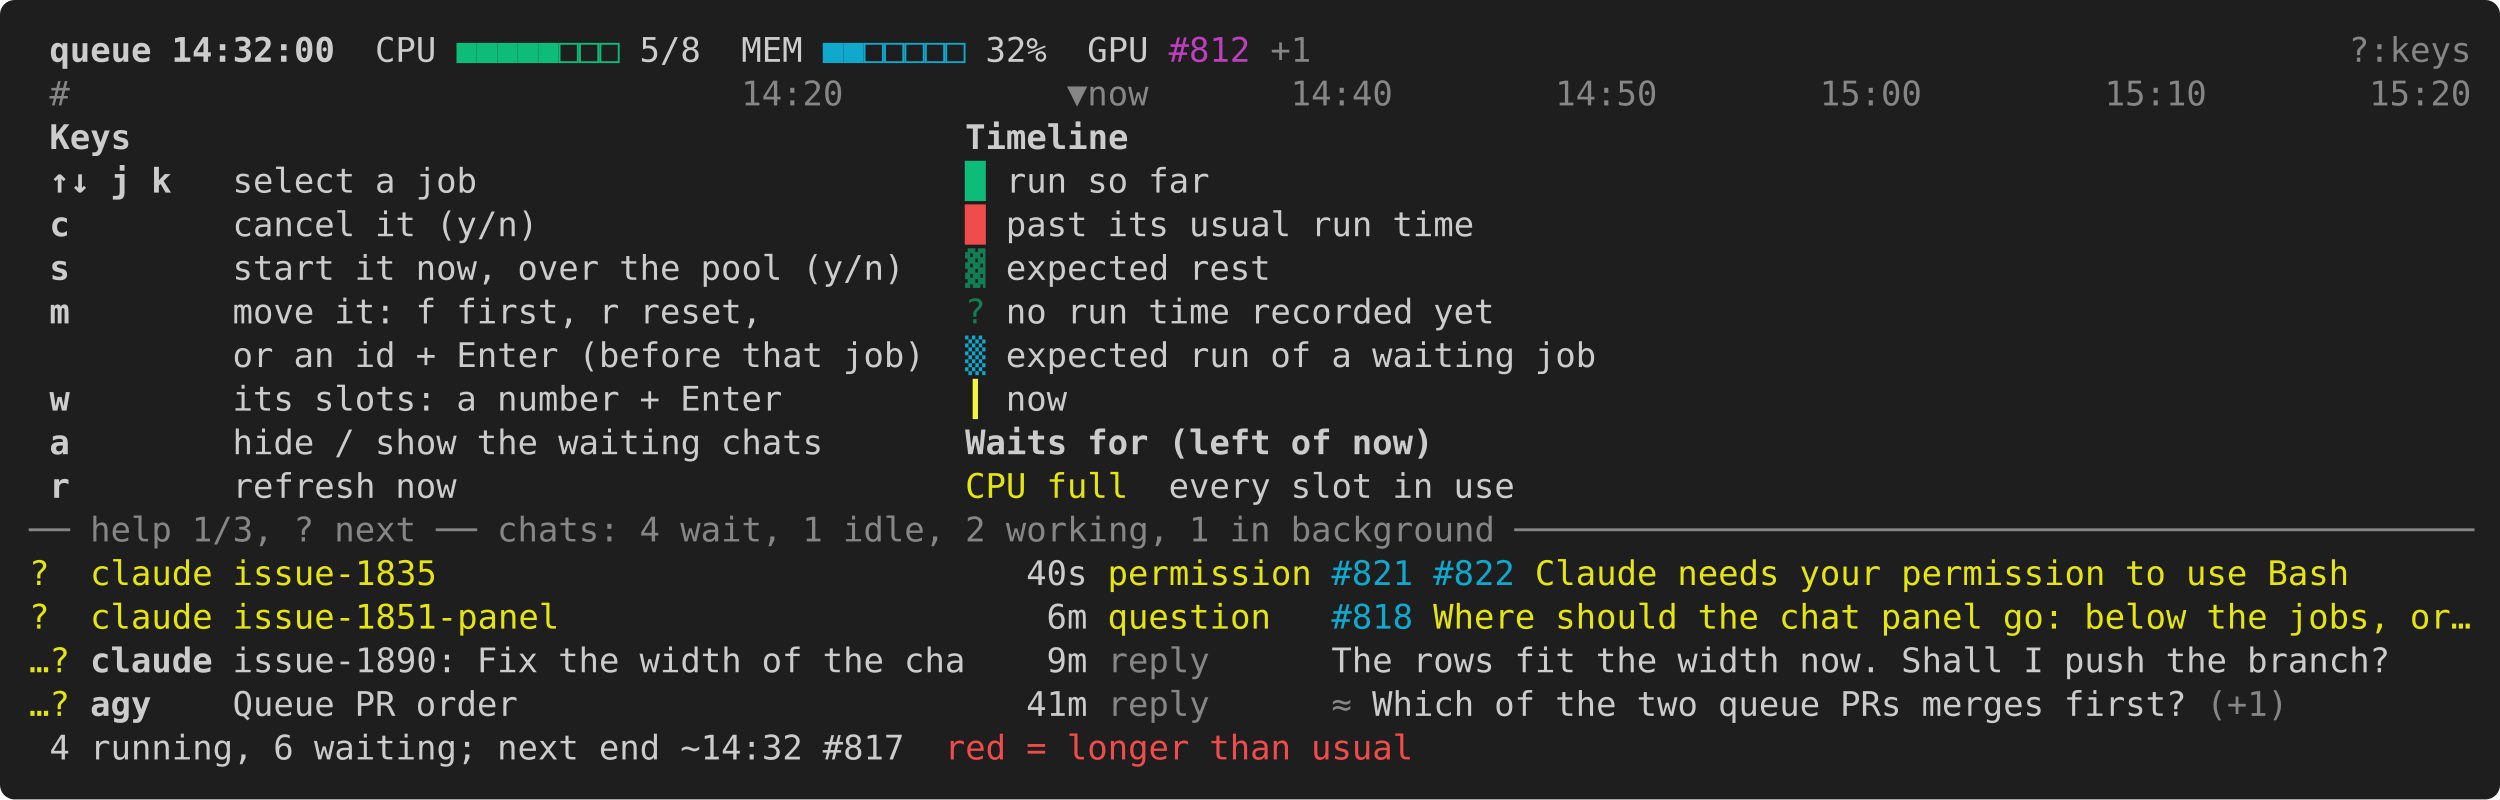
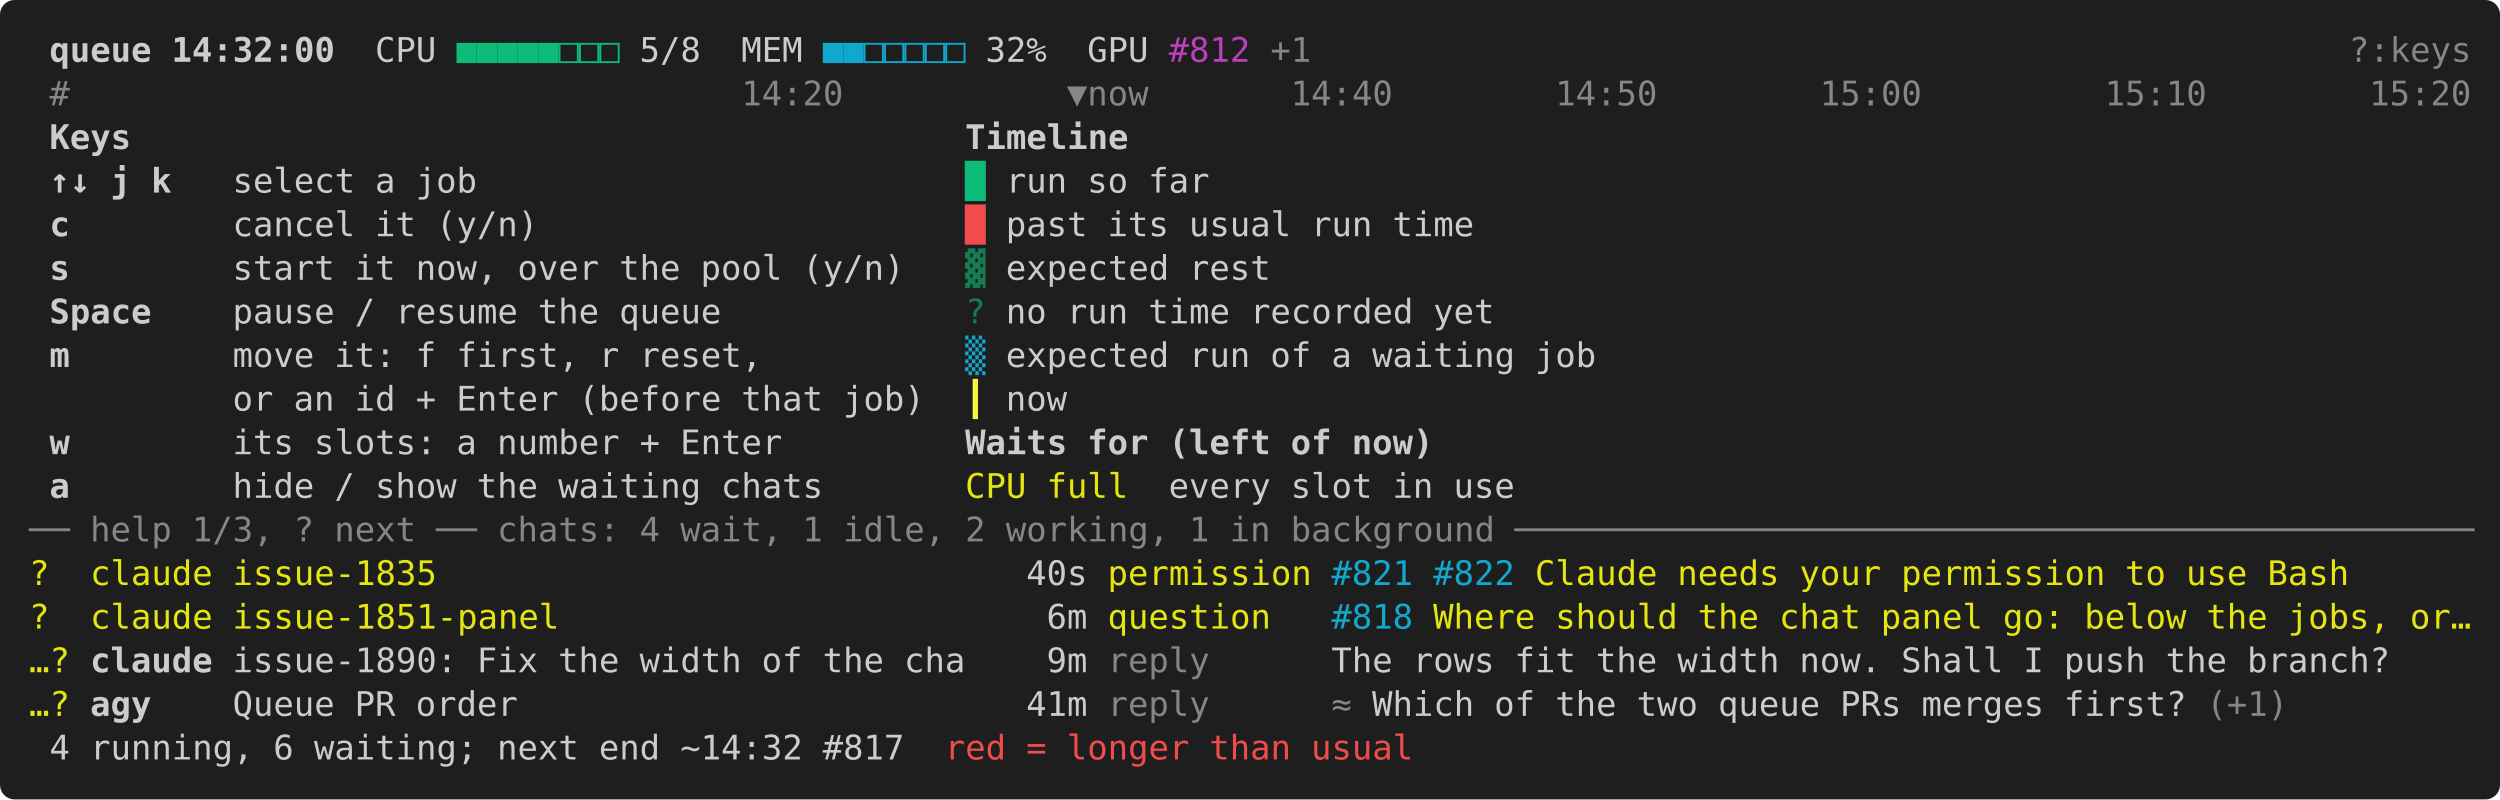
<svg xmlns="http://www.w3.org/2000/svg" width="1032" height="330" viewBox="0 0 1032 330">
  <rect width="100%" height="100%" rx="6" fill="#1e1e1e" />
  <g font-family="ui-monospace, SFMono-Regular, Menlo, Consolas, 'DejaVu Sans Mono', monospace" font-size="14">
    <text y="25.5">
      <tspan x="20.4" textLength="42" lengthAdjust="spacingAndGlyphs" fill="#cccccc" font-weight="bold">queue</tspan>
      <tspan x="70.8" textLength="67.2" lengthAdjust="spacingAndGlyphs" fill="#cccccc" font-weight="bold">14:32:00</tspan>
      <tspan x="154.8" textLength="25.2" lengthAdjust="spacingAndGlyphs" fill="#cccccc">CPU</tspan>
      <tspan x="188.4" textLength="67.2" lengthAdjust="spacingAndGlyphs" fill="#0dbc79">■■■■■□□□</tspan>
      <tspan x="264" textLength="25.2" lengthAdjust="spacingAndGlyphs" fill="#cccccc">5/8</tspan>
      <tspan x="306" textLength="25.2" lengthAdjust="spacingAndGlyphs" fill="#cccccc">MEM</tspan>
      <tspan x="339.6" textLength="58.8" lengthAdjust="spacingAndGlyphs" fill="#11a8cd">■■□□□□□</tspan>
      <tspan x="406.8" textLength="25.2" lengthAdjust="spacingAndGlyphs" fill="#cccccc">32%</tspan>
      <tspan x="448.8" textLength="25.2" lengthAdjust="spacingAndGlyphs" fill="#cccccc">GPU</tspan>
      <tspan x="482.4" textLength="33.6" lengthAdjust="spacingAndGlyphs" fill="#bc3fbc">#812</tspan>
      <tspan x="524.4" textLength="16.8" lengthAdjust="spacingAndGlyphs" fill="#cccccc" fill-opacity="0.6">+1</tspan>
      <tspan x="969.6" textLength="50.4" lengthAdjust="spacingAndGlyphs" fill="#cccccc" fill-opacity="0.6">?:keys</tspan>
    </text>
    <text y="43.5">
      <tspan x="20.4" textLength="8.4" lengthAdjust="spacingAndGlyphs" fill="#cccccc" fill-opacity="0.6">#</tspan>
      <tspan x="306" textLength="42" lengthAdjust="spacingAndGlyphs" fill="#cccccc" fill-opacity="0.6">14:20</tspan>
      <tspan x="440.4" textLength="33.6" lengthAdjust="spacingAndGlyphs" fill="#cccccc" fill-opacity="0.6">▼now</tspan>
      <tspan x="532.8" textLength="42" lengthAdjust="spacingAndGlyphs" fill="#cccccc" fill-opacity="0.6">14:40</tspan>
      <tspan x="642" textLength="42" lengthAdjust="spacingAndGlyphs" fill="#cccccc" fill-opacity="0.6">14:50</tspan>
      <tspan x="751.2" textLength="42" lengthAdjust="spacingAndGlyphs" fill="#cccccc" fill-opacity="0.6">15:00</tspan>
      <tspan x="868.8" textLength="42" lengthAdjust="spacingAndGlyphs" fill="#cccccc" fill-opacity="0.6">15:10</tspan>
      <tspan x="978" textLength="42" lengthAdjust="spacingAndGlyphs" fill="#cccccc" fill-opacity="0.6">15:20</tspan>
    </text>
    <text y="61.5">
      <tspan x="20.4" textLength="33.6" lengthAdjust="spacingAndGlyphs" fill="#cccccc" font-weight="bold">Keys</tspan>
      <tspan x="398.4" textLength="67.2" lengthAdjust="spacingAndGlyphs" fill="#cccccc" font-weight="bold">Timeline</tspan>
    </text>
    <text y="79.5">
      <tspan x="20.4" textLength="16.8" lengthAdjust="spacingAndGlyphs" fill="#cccccc" font-weight="bold">↑↓</tspan>
      <tspan x="45.6" textLength="8.4" lengthAdjust="spacingAndGlyphs" fill="#cccccc" font-weight="bold">j</tspan>
      <tspan x="62.4" textLength="8.4" lengthAdjust="spacingAndGlyphs" fill="#cccccc" font-weight="bold">k</tspan>
      <tspan x="96" textLength="50.4" lengthAdjust="spacingAndGlyphs" fill="#cccccc">select</tspan>
      <tspan x="154.8" textLength="8.4" lengthAdjust="spacingAndGlyphs" fill="#cccccc">a</tspan>
      <tspan x="171.6" textLength="25.2" lengthAdjust="spacingAndGlyphs" fill="#cccccc">job</tspan>
      <tspan x="398.4" textLength="8.4" lengthAdjust="spacingAndGlyphs" fill="#0dbc79">█</tspan>
      <tspan x="415.2" textLength="25.2" lengthAdjust="spacingAndGlyphs" fill="#cccccc">run</tspan>
      <tspan x="448.8" textLength="16.8" lengthAdjust="spacingAndGlyphs" fill="#cccccc">so</tspan>
      <tspan x="474" textLength="25.2" lengthAdjust="spacingAndGlyphs" fill="#cccccc">far</tspan>
    </text>
    <text y="97.5">
      <tspan x="20.4" textLength="8.4" lengthAdjust="spacingAndGlyphs" fill="#cccccc" font-weight="bold">c</tspan>
      <tspan x="96" textLength="50.4" lengthAdjust="spacingAndGlyphs" fill="#cccccc">cancel</tspan>
      <tspan x="154.8" textLength="16.8" lengthAdjust="spacingAndGlyphs" fill="#cccccc">it</tspan>
      <tspan x="180" textLength="42" lengthAdjust="spacingAndGlyphs" fill="#cccccc">(y/n)</tspan>
      <tspan x="398.4" textLength="8.4" lengthAdjust="spacingAndGlyphs" fill="#f14c4c">█</tspan>
      <tspan x="415.2" textLength="33.6" lengthAdjust="spacingAndGlyphs" fill="#cccccc">past</tspan>
      <tspan x="457.2" textLength="25.2" lengthAdjust="spacingAndGlyphs" fill="#cccccc">its</tspan>
      <tspan x="490.8" textLength="42" lengthAdjust="spacingAndGlyphs" fill="#cccccc">usual</tspan>
      <tspan x="541.2" textLength="25.2" lengthAdjust="spacingAndGlyphs" fill="#cccccc">run</tspan>
      <tspan x="574.8" textLength="33.6" lengthAdjust="spacingAndGlyphs" fill="#cccccc">time</tspan>
    </text>
    <text y="115.5">
      <tspan x="20.4" textLength="8.4" lengthAdjust="spacingAndGlyphs" fill="#cccccc" font-weight="bold">s</tspan>
      <tspan x="96" textLength="42" lengthAdjust="spacingAndGlyphs" fill="#cccccc">start</tspan>
      <tspan x="146.4" textLength="16.8" lengthAdjust="spacingAndGlyphs" fill="#cccccc">it</tspan>
      <tspan x="171.6" textLength="33.6" lengthAdjust="spacingAndGlyphs" fill="#cccccc">now,</tspan>
      <tspan x="213.6" textLength="33.6" lengthAdjust="spacingAndGlyphs" fill="#cccccc">over</tspan>
      <tspan x="255.6" textLength="25.2" lengthAdjust="spacingAndGlyphs" fill="#cccccc">the</tspan>
      <tspan x="289.2" textLength="33.6" lengthAdjust="spacingAndGlyphs" fill="#cccccc">pool</tspan>
      <tspan x="331.2" textLength="42" lengthAdjust="spacingAndGlyphs" fill="#cccccc">(y/n)</tspan>
      <tspan x="398.4" textLength="8.4" lengthAdjust="spacingAndGlyphs" fill="#0dbc79" fill-opacity="0.6">▓</tspan>
      <tspan x="415.2" textLength="67.2" lengthAdjust="spacingAndGlyphs" fill="#cccccc">expected</tspan>
      <tspan x="490.8" textLength="33.6" lengthAdjust="spacingAndGlyphs" fill="#cccccc">rest</tspan>
    </text>
    <text y="133.5">
+       <tspan x="20.4" textLength="42" lengthAdjust="spacingAndGlyphs" fill="#cccccc" font-weight="bold">Space</tspan>
+       <tspan x="96" textLength="42" lengthAdjust="spacingAndGlyphs" fill="#cccccc">pause</tspan>
+       <tspan x="146.4" textLength="8.4" lengthAdjust="spacingAndGlyphs" fill="#cccccc">/</tspan>
+       <tspan x="163.2" textLength="50.4" lengthAdjust="spacingAndGlyphs" fill="#cccccc">resume</tspan>
+       <tspan x="222" textLength="25.2" lengthAdjust="spacingAndGlyphs" fill="#cccccc">the</tspan>
+       <tspan x="255.6" textLength="42" lengthAdjust="spacingAndGlyphs" fill="#cccccc">queue</tspan>
+       <tspan x="398.4" textLength="8.4" lengthAdjust="spacingAndGlyphs" fill="#0dbc79" fill-opacity="0.6">?</tspan>
+       <tspan x="415.2" textLength="16.8" lengthAdjust="spacingAndGlyphs" fill="#cccccc">no</tspan>
+       <tspan x="440.4" textLength="25.2" lengthAdjust="spacingAndGlyphs" fill="#cccccc">run</tspan>
+       <tspan x="474" textLength="33.6" lengthAdjust="spacingAndGlyphs" fill="#cccccc">time</tspan>
+       <tspan x="516" textLength="67.2" lengthAdjust="spacingAndGlyphs" fill="#cccccc">recorded</tspan>
+       <tspan x="591.6" textLength="25.2" lengthAdjust="spacingAndGlyphs" fill="#cccccc">yet</tspan>
+     </text>
+     <text y="151.5">
      <tspan x="20.4" textLength="8.4" lengthAdjust="spacingAndGlyphs" fill="#cccccc" font-weight="bold">m</tspan>
      <tspan x="96" textLength="33.6" lengthAdjust="spacingAndGlyphs" fill="#cccccc">move</tspan>
      <tspan x="138" textLength="25.2" lengthAdjust="spacingAndGlyphs" fill="#cccccc">it:</tspan>
      <tspan x="171.6" textLength="8.4" lengthAdjust="spacingAndGlyphs" fill="#cccccc">f</tspan>
      <tspan x="188.4" textLength="50.4" lengthAdjust="spacingAndGlyphs" fill="#cccccc">first,</tspan>
      <tspan x="247.2" textLength="8.4" lengthAdjust="spacingAndGlyphs" fill="#cccccc">r</tspan>
      <tspan x="264" textLength="50.4" lengthAdjust="spacingAndGlyphs" fill="#cccccc">reset,</tspan>
-       <tspan x="398.4" textLength="8.4" lengthAdjust="spacingAndGlyphs" fill="#0dbc79" fill-opacity="0.6">?</tspan>
-       <tspan x="415.2" textLength="16.8" lengthAdjust="spacingAndGlyphs" fill="#cccccc">no</tspan>
-       <tspan x="440.4" textLength="25.2" lengthAdjust="spacingAndGlyphs" fill="#cccccc">run</tspan>
-       <tspan x="474" textLength="33.6" lengthAdjust="spacingAndGlyphs" fill="#cccccc">time</tspan>
-       <tspan x="516" textLength="67.2" lengthAdjust="spacingAndGlyphs" fill="#cccccc">recorded</tspan>
-       <tspan x="591.6" textLength="25.2" lengthAdjust="spacingAndGlyphs" fill="#cccccc">yet</tspan>
-     </text>
-     <text y="151.5">
+       <tspan x="398.4" textLength="8.4" lengthAdjust="spacingAndGlyphs" fill="#11a8cd">▒</tspan>
+       <tspan x="415.2" textLength="67.2" lengthAdjust="spacingAndGlyphs" fill="#cccccc">expected</tspan>
+       <tspan x="490.8" textLength="25.2" lengthAdjust="spacingAndGlyphs" fill="#cccccc">run</tspan>
+       <tspan x="524.4" textLength="16.8" lengthAdjust="spacingAndGlyphs" fill="#cccccc">of</tspan>
+       <tspan x="549.6" textLength="8.4" lengthAdjust="spacingAndGlyphs" fill="#cccccc">a</tspan>
+       <tspan x="566.4" textLength="58.8" lengthAdjust="spacingAndGlyphs" fill="#cccccc">waiting</tspan>
+       <tspan x="633.6" textLength="25.2" lengthAdjust="spacingAndGlyphs" fill="#cccccc">job</tspan>
+     </text>
+     <text y="169.5">
      <tspan x="96" textLength="16.8" lengthAdjust="spacingAndGlyphs" fill="#cccccc">or</tspan>
      <tspan x="121.2" textLength="16.8" lengthAdjust="spacingAndGlyphs" fill="#cccccc">an</tspan>
      <tspan x="146.4" textLength="16.8" lengthAdjust="spacingAndGlyphs" fill="#cccccc">id</tspan>
      <tspan x="171.6" textLength="8.4" lengthAdjust="spacingAndGlyphs" fill="#cccccc">+</tspan>
      <tspan x="188.4" textLength="42" lengthAdjust="spacingAndGlyphs" fill="#cccccc">Enter</tspan>
      <tspan x="238.8" textLength="58.8" lengthAdjust="spacingAndGlyphs" fill="#cccccc">(before</tspan>
      <tspan x="306" textLength="33.6" lengthAdjust="spacingAndGlyphs" fill="#cccccc">that</tspan>
      <tspan x="348" textLength="33.6" lengthAdjust="spacingAndGlyphs" fill="#cccccc">job)</tspan>
-       <tspan x="398.4" textLength="8.4" lengthAdjust="spacingAndGlyphs" fill="#11a8cd">▒</tspan>
-       <tspan x="415.2" textLength="67.2" lengthAdjust="spacingAndGlyphs" fill="#cccccc">expected</tspan>
-       <tspan x="490.8" textLength="25.2" lengthAdjust="spacingAndGlyphs" fill="#cccccc">run</tspan>
-       <tspan x="524.4" textLength="16.8" lengthAdjust="spacingAndGlyphs" fill="#cccccc">of</tspan>
-       <tspan x="549.6" textLength="8.4" lengthAdjust="spacingAndGlyphs" fill="#cccccc">a</tspan>
-       <tspan x="566.4" textLength="58.8" lengthAdjust="spacingAndGlyphs" fill="#cccccc">waiting</tspan>
-       <tspan x="633.6" textLength="25.2" lengthAdjust="spacingAndGlyphs" fill="#cccccc">job</tspan>
-     </text>
-     <text y="169.5">
+       <tspan x="398.4" textLength="8.4" lengthAdjust="spacingAndGlyphs" fill="#f5f543" font-weight="bold">┃</tspan>
+       <tspan x="415.2" textLength="25.2" lengthAdjust="spacingAndGlyphs" fill="#cccccc">now</tspan>
+     </text>
+     <text y="187.5">
      <tspan x="20.4" textLength="8.4" lengthAdjust="spacingAndGlyphs" fill="#cccccc" font-weight="bold">w</tspan>
      <tspan x="96" textLength="25.2" lengthAdjust="spacingAndGlyphs" fill="#cccccc">its</tspan>
      <tspan x="129.6" textLength="50.4" lengthAdjust="spacingAndGlyphs" fill="#cccccc">slots:</tspan>
      <tspan x="188.4" textLength="8.4" lengthAdjust="spacingAndGlyphs" fill="#cccccc">a</tspan>
      <tspan x="205.2" textLength="50.4" lengthAdjust="spacingAndGlyphs" fill="#cccccc">number</tspan>
      <tspan x="264" textLength="8.4" lengthAdjust="spacingAndGlyphs" fill="#cccccc">+</tspan>
      <tspan x="280.8" textLength="42" lengthAdjust="spacingAndGlyphs" fill="#cccccc">Enter</tspan>
-       <tspan x="398.4" textLength="8.4" lengthAdjust="spacingAndGlyphs" fill="#f5f543" font-weight="bold">┃</tspan>
-       <tspan x="415.2" textLength="25.2" lengthAdjust="spacingAndGlyphs" fill="#cccccc">now</tspan>
-     </text>
-     <text y="187.5">
+       <tspan x="398.4" textLength="42" lengthAdjust="spacingAndGlyphs" fill="#cccccc" font-weight="bold">Waits</tspan>
+       <tspan x="448.8" textLength="25.2" lengthAdjust="spacingAndGlyphs" fill="#cccccc" font-weight="bold">for</tspan>
+       <tspan x="482.4" textLength="42" lengthAdjust="spacingAndGlyphs" fill="#cccccc" font-weight="bold">(left</tspan>
+       <tspan x="532.8" textLength="16.8" lengthAdjust="spacingAndGlyphs" fill="#cccccc" font-weight="bold">of</tspan>
+       <tspan x="558" textLength="33.6" lengthAdjust="spacingAndGlyphs" fill="#cccccc" font-weight="bold">now)</tspan>
+     </text>
+     <text y="205.5">
      <tspan x="20.4" textLength="8.4" lengthAdjust="spacingAndGlyphs" fill="#cccccc" font-weight="bold">a</tspan>
      <tspan x="96" textLength="33.6" lengthAdjust="spacingAndGlyphs" fill="#cccccc">hide</tspan>
      <tspan x="138" textLength="8.4" lengthAdjust="spacingAndGlyphs" fill="#cccccc">/</tspan>
      <tspan x="154.8" textLength="33.6" lengthAdjust="spacingAndGlyphs" fill="#cccccc">show</tspan>
      <tspan x="196.8" textLength="25.2" lengthAdjust="spacingAndGlyphs" fill="#cccccc">the</tspan>
      <tspan x="230.4" textLength="58.8" lengthAdjust="spacingAndGlyphs" fill="#cccccc">waiting</tspan>
      <tspan x="297.6" textLength="42" lengthAdjust="spacingAndGlyphs" fill="#cccccc">chats</tspan>
-       <tspan x="398.4" textLength="42" lengthAdjust="spacingAndGlyphs" fill="#cccccc" font-weight="bold">Waits</tspan>
-       <tspan x="448.8" textLength="25.2" lengthAdjust="spacingAndGlyphs" fill="#cccccc" font-weight="bold">for</tspan>
-       <tspan x="482.4" textLength="42" lengthAdjust="spacingAndGlyphs" fill="#cccccc" font-weight="bold">(left</tspan>
-       <tspan x="532.8" textLength="16.8" lengthAdjust="spacingAndGlyphs" fill="#cccccc" font-weight="bold">of</tspan>
-       <tspan x="558" textLength="33.6" lengthAdjust="spacingAndGlyphs" fill="#cccccc" font-weight="bold">now)</tspan>
-     </text>
-     <text y="205.5">
-       <tspan x="20.4" textLength="8.4" lengthAdjust="spacingAndGlyphs" fill="#cccccc" font-weight="bold">r</tspan>
-       <tspan x="96" textLength="58.8" lengthAdjust="spacingAndGlyphs" fill="#cccccc">refresh</tspan>
-       <tspan x="163.2" textLength="25.2" lengthAdjust="spacingAndGlyphs" fill="#cccccc">now</tspan>
      <tspan x="398.4" textLength="25.2" lengthAdjust="spacingAndGlyphs" fill="#e5e510">CPU</tspan>
      <tspan x="432" textLength="33.6" lengthAdjust="spacingAndGlyphs" fill="#e5e510">full</tspan>
      <tspan x="482.4" textLength="42" lengthAdjust="spacingAndGlyphs" fill="#cccccc">every</tspan>
      <tspan x="532.8" textLength="33.6" lengthAdjust="spacingAndGlyphs" fill="#cccccc">slot</tspan>
      <tspan x="574.8" textLength="16.8" lengthAdjust="spacingAndGlyphs" fill="#cccccc">in</tspan>
      <tspan x="600" textLength="25.2" lengthAdjust="spacingAndGlyphs" fill="#cccccc">use</tspan>
    </text>
    <text y="223.5">
      <tspan x="12" textLength="16.8" lengthAdjust="spacingAndGlyphs" fill="#cccccc" fill-opacity="0.6">──</tspan>
      <tspan x="37.2" textLength="33.6" lengthAdjust="spacingAndGlyphs" fill="#cccccc" fill-opacity="0.6">help</tspan>
      <tspan x="79.2" textLength="33.6" lengthAdjust="spacingAndGlyphs" fill="#cccccc" fill-opacity="0.6">1/3,</tspan>
      <tspan x="121.2" textLength="8.4" lengthAdjust="spacingAndGlyphs" fill="#cccccc" fill-opacity="0.6">?</tspan>
      <tspan x="138" textLength="33.6" lengthAdjust="spacingAndGlyphs" fill="#cccccc" fill-opacity="0.6">next</tspan>
      <tspan x="180" textLength="16.8" lengthAdjust="spacingAndGlyphs" fill="#cccccc" fill-opacity="0.6">──</tspan>
      <tspan x="205.2" textLength="50.4" lengthAdjust="spacingAndGlyphs" fill="#cccccc" fill-opacity="0.6">chats:</tspan>
      <tspan x="264" textLength="8.4" lengthAdjust="spacingAndGlyphs" fill="#cccccc" fill-opacity="0.6">4</tspan>
      <tspan x="280.8" textLength="42" lengthAdjust="spacingAndGlyphs" fill="#cccccc" fill-opacity="0.6">wait,</tspan>
      <tspan x="331.2" textLength="8.4" lengthAdjust="spacingAndGlyphs" fill="#cccccc" fill-opacity="0.6">1</tspan>
      <tspan x="348" textLength="42" lengthAdjust="spacingAndGlyphs" fill="#cccccc" fill-opacity="0.6">idle,</tspan>
      <tspan x="398.4" textLength="8.4" lengthAdjust="spacingAndGlyphs" fill="#cccccc" fill-opacity="0.6">2</tspan>
      <tspan x="415.2" textLength="67.2" lengthAdjust="spacingAndGlyphs" fill="#cccccc" fill-opacity="0.6">working,</tspan>
      <tspan x="490.8" textLength="8.4" lengthAdjust="spacingAndGlyphs" fill="#cccccc" fill-opacity="0.6">1</tspan>
      <tspan x="507.6" textLength="16.8" lengthAdjust="spacingAndGlyphs" fill="#cccccc" fill-opacity="0.6">in</tspan>
      <tspan x="532.8" textLength="84" lengthAdjust="spacingAndGlyphs" fill="#cccccc" fill-opacity="0.6">background</tspan>
      <tspan x="625.2" textLength="394.8" lengthAdjust="spacingAndGlyphs" fill="#cccccc" fill-opacity="0.6">───────────────────────────────────────────────</tspan>
    </text>
    <text y="241.5">
      <tspan x="12" textLength="8.4" lengthAdjust="spacingAndGlyphs" fill="#e5e510">?</tspan>
      <tspan x="37.2" textLength="50.4" lengthAdjust="spacingAndGlyphs" fill="#e5e510">claude</tspan>
      <tspan x="96" textLength="84" lengthAdjust="spacingAndGlyphs" fill="#e5e510">issue-1835</tspan>
      <tspan x="423.6" textLength="25.2" lengthAdjust="spacingAndGlyphs" fill="#cccccc">40s</tspan>
      <tspan x="457.2" textLength="84" lengthAdjust="spacingAndGlyphs" fill="#e5e510">permission</tspan>
      <tspan x="549.6" textLength="33.6" lengthAdjust="spacingAndGlyphs" fill="#11a8cd">#821</tspan>
      <tspan x="591.6" textLength="33.6" lengthAdjust="spacingAndGlyphs" fill="#11a8cd">#822</tspan>
      <tspan x="633.6" textLength="50.4" lengthAdjust="spacingAndGlyphs" fill="#e5e510">Claude</tspan>
      <tspan x="692.4" textLength="42" lengthAdjust="spacingAndGlyphs" fill="#e5e510">needs</tspan>
      <tspan x="742.8" textLength="33.6" lengthAdjust="spacingAndGlyphs" fill="#e5e510">your</tspan>
      <tspan x="784.8" textLength="84" lengthAdjust="spacingAndGlyphs" fill="#e5e510">permission</tspan>
      <tspan x="877.2" textLength="16.8" lengthAdjust="spacingAndGlyphs" fill="#e5e510">to</tspan>
      <tspan x="902.4" textLength="25.2" lengthAdjust="spacingAndGlyphs" fill="#e5e510">use</tspan>
      <tspan x="936" textLength="33.6" lengthAdjust="spacingAndGlyphs" fill="#e5e510">Bash</tspan>
    </text>
    <text y="259.5">
      <tspan x="12" textLength="8.4" lengthAdjust="spacingAndGlyphs" fill="#e5e510">?</tspan>
      <tspan x="37.2" textLength="50.4" lengthAdjust="spacingAndGlyphs" fill="#e5e510">claude</tspan>
      <tspan x="96" textLength="134.4" lengthAdjust="spacingAndGlyphs" fill="#e5e510">issue-1851-panel</tspan>
      <tspan x="432" textLength="16.8" lengthAdjust="spacingAndGlyphs" fill="#cccccc">6m</tspan>
      <tspan x="457.2" textLength="67.2" lengthAdjust="spacingAndGlyphs" fill="#e5e510">question</tspan>
      <tspan x="549.6" textLength="33.6" lengthAdjust="spacingAndGlyphs" fill="#11a8cd">#818</tspan>
      <tspan x="591.6" textLength="42" lengthAdjust="spacingAndGlyphs" fill="#e5e510">Where</tspan>
      <tspan x="642" textLength="50.4" lengthAdjust="spacingAndGlyphs" fill="#e5e510">should</tspan>
      <tspan x="700.8" textLength="25.2" lengthAdjust="spacingAndGlyphs" fill="#e5e510">the</tspan>
      <tspan x="734.4" textLength="33.6" lengthAdjust="spacingAndGlyphs" fill="#e5e510">chat</tspan>
      <tspan x="776.4" textLength="42" lengthAdjust="spacingAndGlyphs" fill="#e5e510">panel</tspan>
      <tspan x="826.8" textLength="25.2" lengthAdjust="spacingAndGlyphs" fill="#e5e510">go:</tspan>
      <tspan x="860.4" textLength="42" lengthAdjust="spacingAndGlyphs" fill="#e5e510">below</tspan>
      <tspan x="910.8" textLength="25.2" lengthAdjust="spacingAndGlyphs" fill="#e5e510">the</tspan>
      <tspan x="944.4" textLength="42" lengthAdjust="spacingAndGlyphs" fill="#e5e510">jobs,</tspan>
      <tspan x="994.8" textLength="25.2" lengthAdjust="spacingAndGlyphs" fill="#e5e510">or…</tspan>
    </text>
    <text y="277.5">
      <tspan x="12" textLength="16.8" lengthAdjust="spacingAndGlyphs" fill="#e5e510">…?</tspan>
      <tspan x="37.2" textLength="50.4" lengthAdjust="spacingAndGlyphs" fill="#cccccc" font-weight="bold">claude</tspan>
      <tspan x="96" textLength="92.4" lengthAdjust="spacingAndGlyphs" fill="#cccccc">issue-1890:</tspan>
      <tspan x="196.8" textLength="25.2" lengthAdjust="spacingAndGlyphs" fill="#cccccc">Fix</tspan>
      <tspan x="230.4" textLength="25.2" lengthAdjust="spacingAndGlyphs" fill="#cccccc">the</tspan>
      <tspan x="264" textLength="42" lengthAdjust="spacingAndGlyphs" fill="#cccccc">width</tspan>
      <tspan x="314.4" textLength="16.8" lengthAdjust="spacingAndGlyphs" fill="#cccccc">of</tspan>
      <tspan x="339.6" textLength="25.2" lengthAdjust="spacingAndGlyphs" fill="#cccccc">the</tspan>
      <tspan x="373.2" textLength="25.2" lengthAdjust="spacingAndGlyphs" fill="#cccccc">cha</tspan>
      <tspan x="432" textLength="16.8" lengthAdjust="spacingAndGlyphs" fill="#cccccc">9m</tspan>
      <tspan x="457.2" textLength="42" lengthAdjust="spacingAndGlyphs" fill="#cccccc" fill-opacity="0.6">reply</tspan>
      <tspan x="549.6" textLength="25.2" lengthAdjust="spacingAndGlyphs" fill="#cccccc">The</tspan>
      <tspan x="583.2" textLength="33.6" lengthAdjust="spacingAndGlyphs" fill="#cccccc">rows</tspan>
      <tspan x="625.2" textLength="25.2" lengthAdjust="spacingAndGlyphs" fill="#cccccc">fit</tspan>
      <tspan x="658.8" textLength="25.2" lengthAdjust="spacingAndGlyphs" fill="#cccccc">the</tspan>
      <tspan x="692.4" textLength="42" lengthAdjust="spacingAndGlyphs" fill="#cccccc">width</tspan>
      <tspan x="742.8" textLength="33.6" lengthAdjust="spacingAndGlyphs" fill="#cccccc">now.</tspan>
      <tspan x="784.8" textLength="42" lengthAdjust="spacingAndGlyphs" fill="#cccccc">Shall</tspan>
      <tspan x="835.2" textLength="8.4" lengthAdjust="spacingAndGlyphs" fill="#cccccc">I</tspan>
      <tspan x="852" textLength="33.6" lengthAdjust="spacingAndGlyphs" fill="#cccccc">push</tspan>
      <tspan x="894" textLength="25.2" lengthAdjust="spacingAndGlyphs" fill="#cccccc">the</tspan>
      <tspan x="927.6" textLength="58.8" lengthAdjust="spacingAndGlyphs" fill="#cccccc">branch?</tspan>
    </text>
    <text y="295.5">
      <tspan x="12" textLength="16.8" lengthAdjust="spacingAndGlyphs" fill="#e5e510">…?</tspan>
      <tspan x="37.2" textLength="25.2" lengthAdjust="spacingAndGlyphs" fill="#cccccc" font-weight="bold">agy</tspan>
      <tspan x="96" textLength="42" lengthAdjust="spacingAndGlyphs" fill="#cccccc">Queue</tspan>
      <tspan x="146.4" textLength="16.8" lengthAdjust="spacingAndGlyphs" fill="#cccccc">PR</tspan>
      <tspan x="171.6" textLength="42" lengthAdjust="spacingAndGlyphs" fill="#cccccc">order</tspan>
      <tspan x="423.6" textLength="25.2" lengthAdjust="spacingAndGlyphs" fill="#cccccc">41m</tspan>
      <tspan x="457.2" textLength="42" lengthAdjust="spacingAndGlyphs" fill="#cccccc" fill-opacity="0.6">reply</tspan>
      <tspan x="549.6" textLength="8.4" lengthAdjust="spacingAndGlyphs" fill="#cccccc" fill-opacity="0.6">≈</tspan>
      <tspan x="566.4" textLength="42" lengthAdjust="spacingAndGlyphs" fill="#cccccc">Which</tspan>
      <tspan x="616.8" textLength="16.8" lengthAdjust="spacingAndGlyphs" fill="#cccccc">of</tspan>
      <tspan x="642" textLength="25.2" lengthAdjust="spacingAndGlyphs" fill="#cccccc">the</tspan>
      <tspan x="675.6" textLength="25.2" lengthAdjust="spacingAndGlyphs" fill="#cccccc">two</tspan>
      <tspan x="709.2" textLength="42" lengthAdjust="spacingAndGlyphs" fill="#cccccc">queue</tspan>
      <tspan x="759.6" textLength="25.2" lengthAdjust="spacingAndGlyphs" fill="#cccccc">PRs</tspan>
      <tspan x="793.2" textLength="50.4" lengthAdjust="spacingAndGlyphs" fill="#cccccc">merges</tspan>
      <tspan x="852" textLength="50.4" lengthAdjust="spacingAndGlyphs" fill="#cccccc">first?</tspan>
      <tspan x="910.8" textLength="33.6" lengthAdjust="spacingAndGlyphs" fill="#cccccc" fill-opacity="0.6">(+1)</tspan>
    </text>
    <text y="313.5">
      <tspan x="20.4" textLength="8.4" lengthAdjust="spacingAndGlyphs" fill="#cccccc">4</tspan>
      <tspan x="37.2" textLength="67.2" lengthAdjust="spacingAndGlyphs" fill="#cccccc">running,</tspan>
      <tspan x="112.8" textLength="8.4" lengthAdjust="spacingAndGlyphs" fill="#cccccc">6</tspan>
      <tspan x="129.6" textLength="67.2" lengthAdjust="spacingAndGlyphs" fill="#cccccc">waiting;</tspan>
      <tspan x="205.2" textLength="33.6" lengthAdjust="spacingAndGlyphs" fill="#cccccc">next</tspan>
      <tspan x="247.2" textLength="25.2" lengthAdjust="spacingAndGlyphs" fill="#cccccc">end</tspan>
      <tspan x="280.8" textLength="50.4" lengthAdjust="spacingAndGlyphs" fill="#cccccc">~14:32</tspan>
      <tspan x="339.6" textLength="33.6" lengthAdjust="spacingAndGlyphs" fill="#cccccc">#817</tspan>
      <tspan x="390" textLength="25.2" lengthAdjust="spacingAndGlyphs" fill="#f14c4c">red</tspan>
      <tspan x="423.6" textLength="8.4" lengthAdjust="spacingAndGlyphs" fill="#f14c4c">=</tspan>
      <tspan x="440.4" textLength="50.4" lengthAdjust="spacingAndGlyphs" fill="#f14c4c">longer</tspan>
      <tspan x="499.2" textLength="33.6" lengthAdjust="spacingAndGlyphs" fill="#f14c4c">than</tspan>
      <tspan x="541.2" textLength="42" lengthAdjust="spacingAndGlyphs" fill="#f14c4c">usual</tspan>
    </text>
  </g>
</svg>
